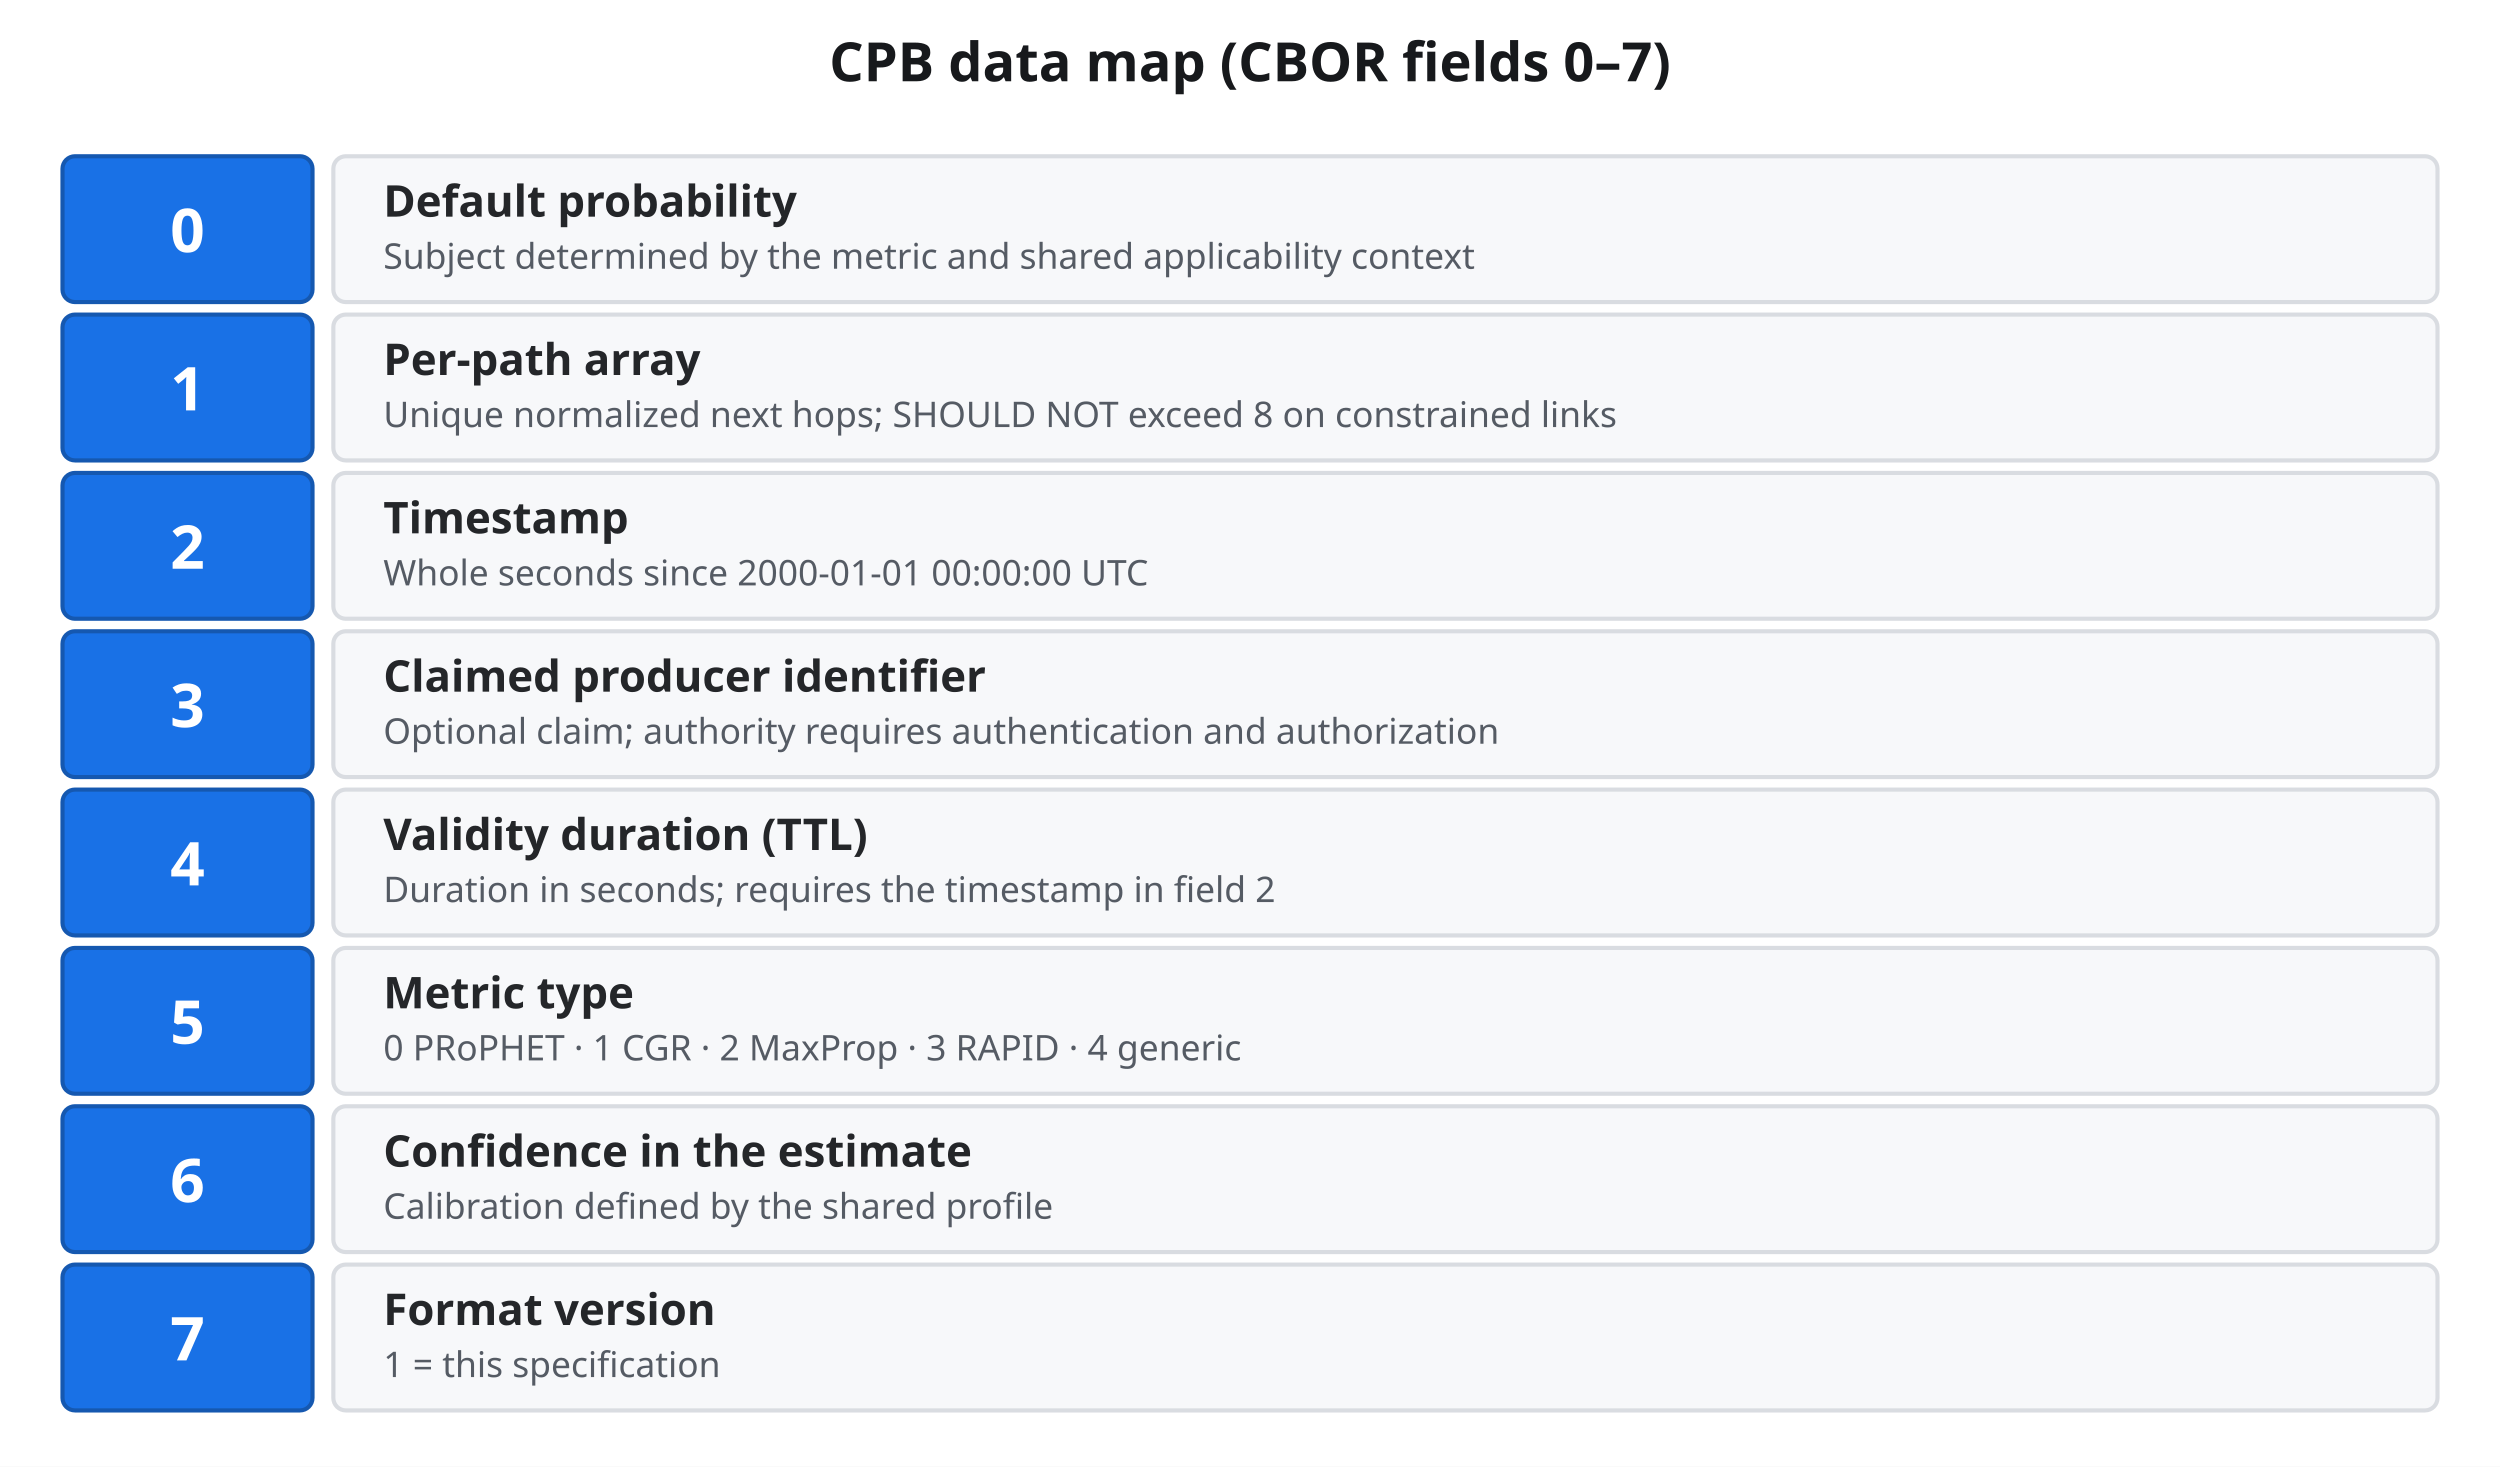
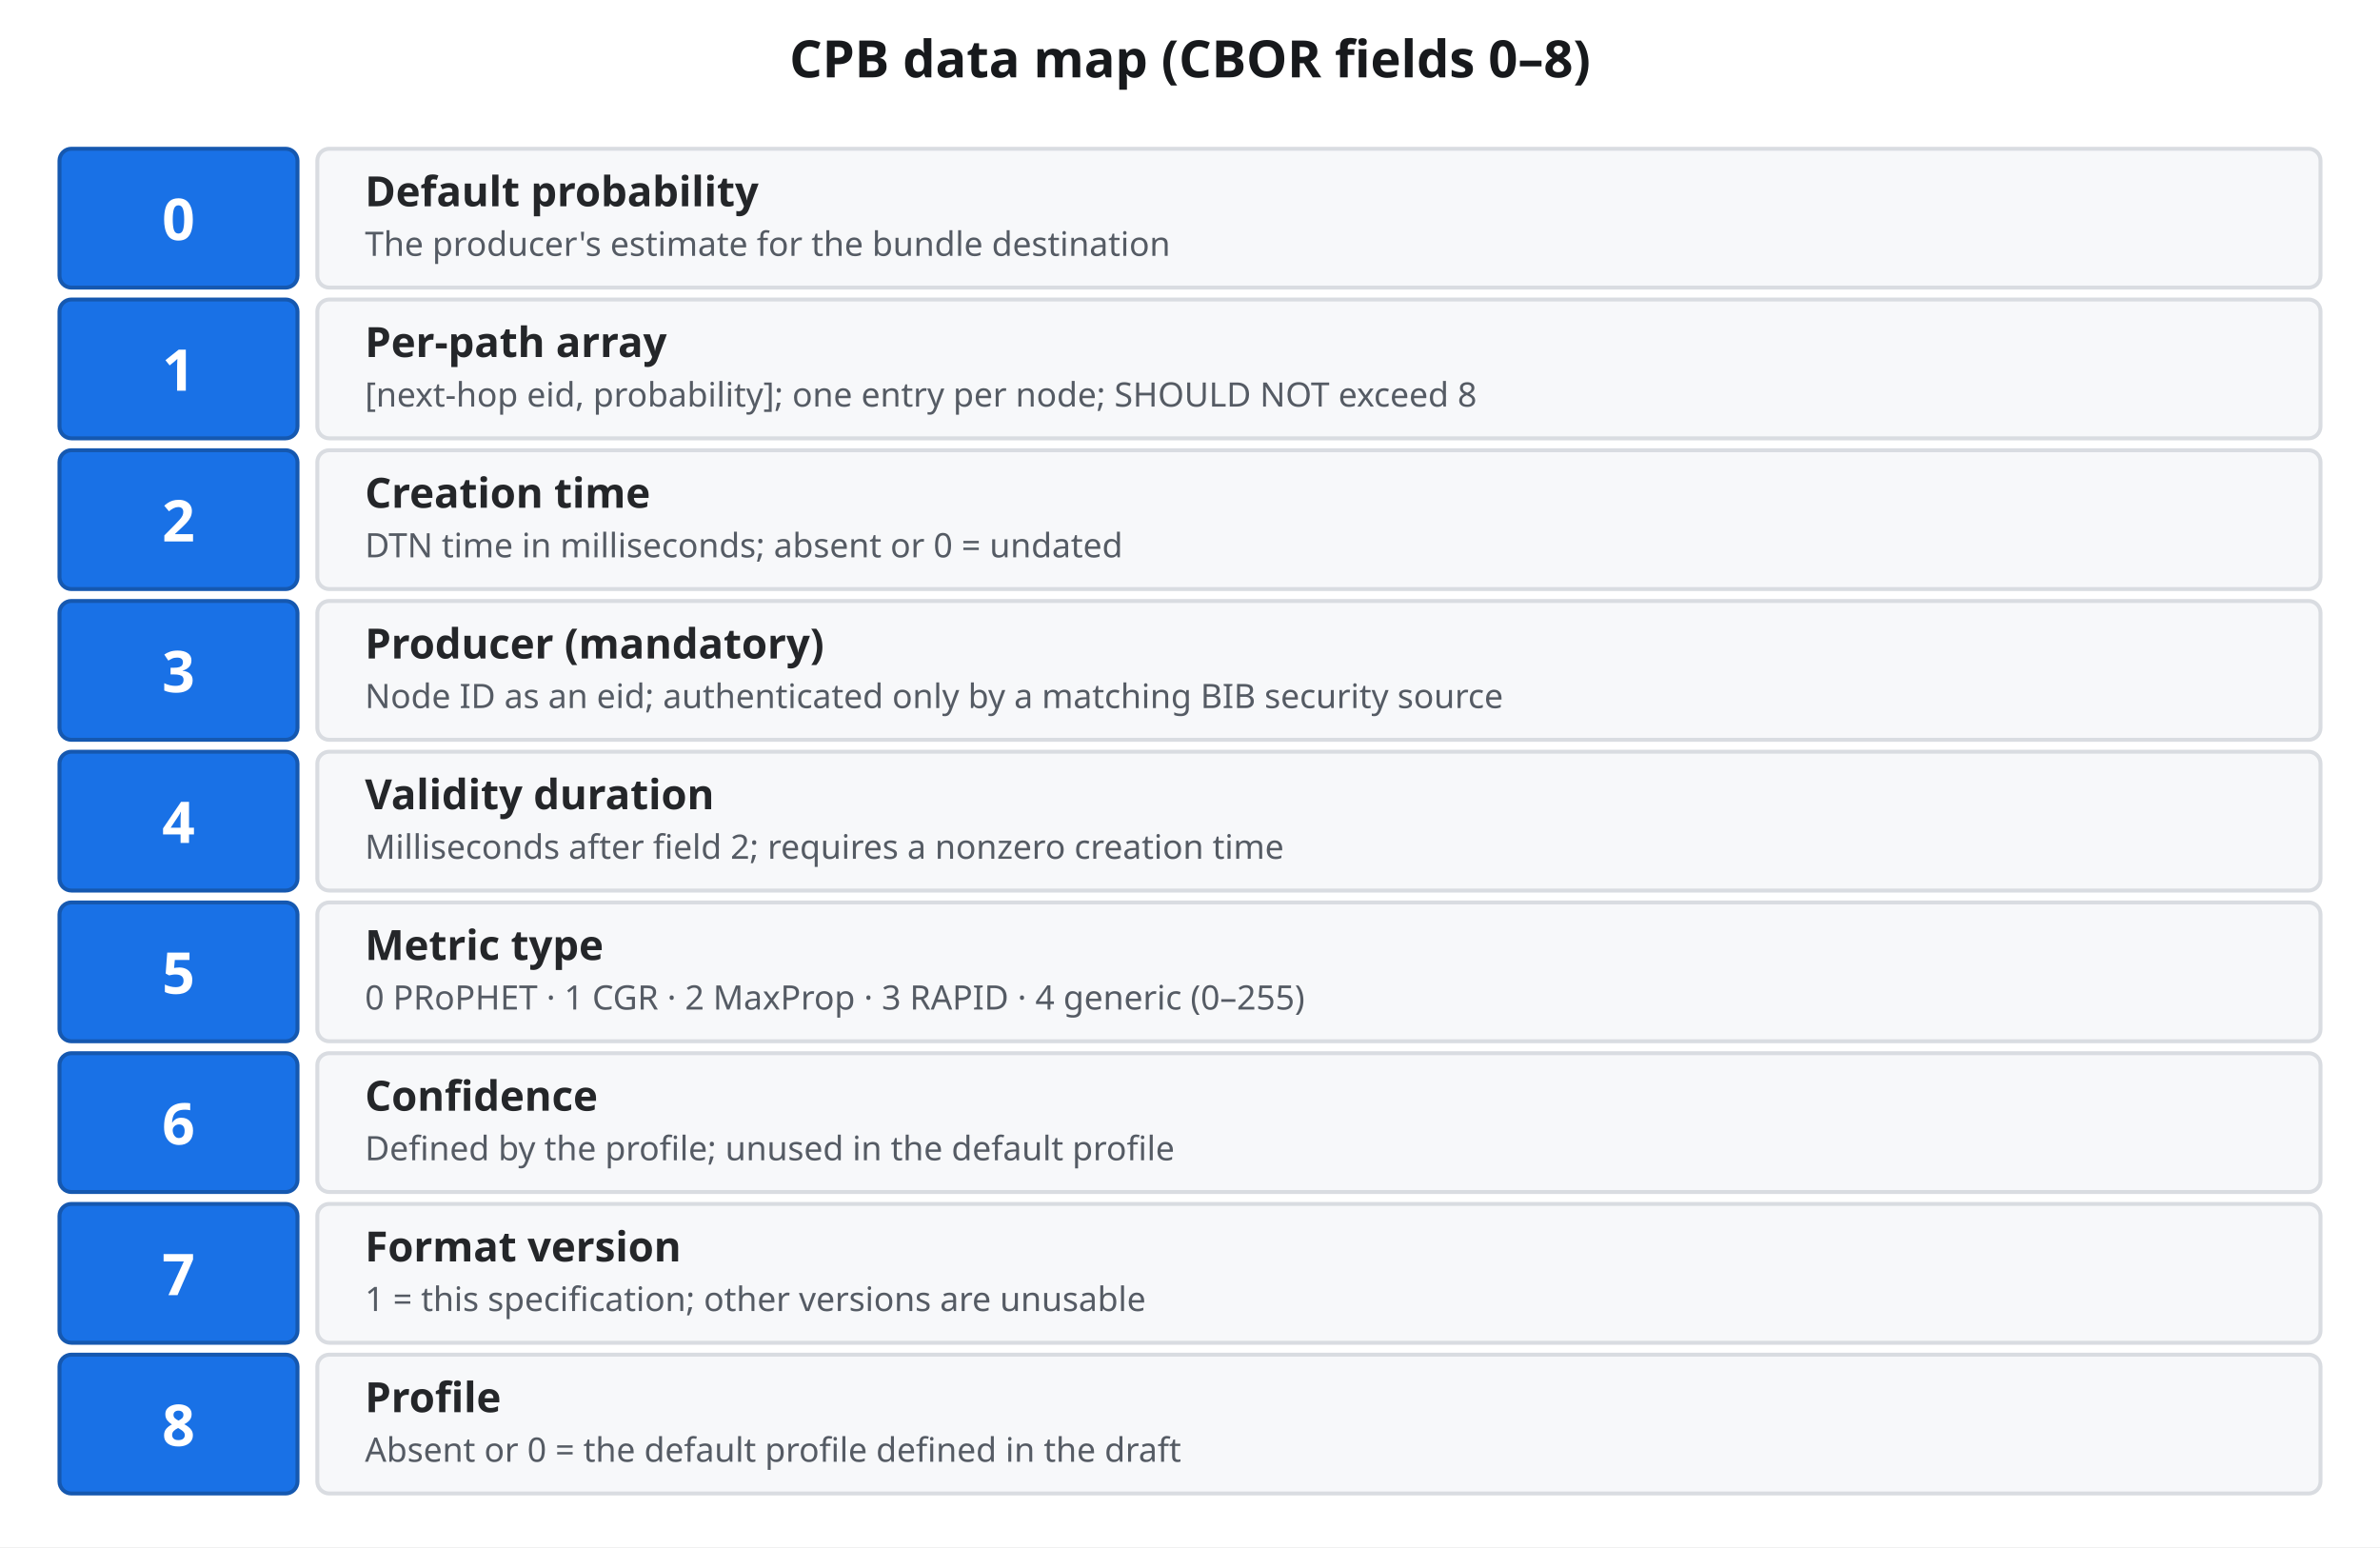
- <svg xmlns="http://www.w3.org/2000/svg" width="1200" height="704" viewBox="0 0 1200 704" role="img" aria-labelledby="title desc">
+ <svg xmlns="http://www.w3.org/2000/svg" width="1200" height="780" viewBox="0 0 1200 780" role="img" aria-labelledby="title desc">
  <style>
    text { font-family: sans-serif; }
    .heading { font-size: 26px; font-weight: 700; fill: #17191c; }
    .name { font-size: 21px; font-weight: 700; fill: #242629; }
    .detail { font-size: 17px; fill: #555b64; }
    .key { font-size: 29px; font-weight: 700; fill: white; text-anchor: middle; }
    .label { fill: #1971e6; stroke: #1558b0; stroke-width: 2; }
    .cell { fill: #f7f8fa; stroke: #d9dce1; stroke-width: 2; }
  </style>
-   <rect width="1200" height="704" fill="white" />
-   <text class="heading" x="600" y="39" text-anchor="middle">CPB data map (CBOR fields 0–7)</text>
+   <rect width="1200" height="780" fill="white" />
+   <text class="heading" x="600" y="39" text-anchor="middle">CPB data map (CBOR fields 0–8)</text>
  <defs>
    <g id="row">
      <rect class="label" x="30" width="120" height="70" rx="6" />
      <rect class="cell" x="160" width="1010" height="70" rx="6" />
    </g>
  </defs>
  <g transform="translate(0 75)">
    <use href="#row" />
    <text class="key" x="90" y="46">0</text>
    <text class="name" x="184" y="29">Default probability</text>
-     <text class="detail" x="184" y="54">Subject determined by the metric and shared applicability context</text>
+     <text class="detail" x="184" y="54">The producer's estimate for the bundle destination</text>
  </g>
  <g transform="translate(0 151)">
    <use href="#row" />
    <text class="key" x="90" y="46">1</text>
    <text class="name" x="184" y="29">Per-path array</text>
-     <text class="detail" x="184" y="54">Unique normalized next hops; SHOULD NOT exceed 8 on constrained links</text>
+     <text class="detail" x="184" y="54">[next-hop eid, probability]; one entry per node; SHOULD NOT exceed 8</text>
  </g>
  <g transform="translate(0 227)">
    <use href="#row" />
    <text class="key" x="90" y="46">2</text>
-     <text class="name" x="184" y="29">Timestamp</text>
-     <text class="detail" x="184" y="54">Whole seconds since 2000-01-01 00:00:00 UTC</text>
+     <text class="name" x="184" y="29">Creation time</text>
+     <text class="detail" x="184" y="54">DTN time in milliseconds; absent or 0 = undated</text>
  </g>
  <g transform="translate(0 303)">
    <use href="#row" />
    <text class="key" x="90" y="46">3</text>
-     <text class="name" x="184" y="29">Claimed producer identifier</text>
-     <text class="detail" x="184" y="54">Optional claim; authority requires authentication and authorization</text>
+     <text class="name" x="184" y="29">Producer (mandatory)</text>
+     <text class="detail" x="184" y="54">Node ID as an eid; authenticated only by a matching BIB security source</text>
  </g>
  <g transform="translate(0 379)">
    <use href="#row" />
    <text class="key" x="90" y="46">4</text>
-     <text class="name" x="184" y="29">Validity duration (TTL)</text>
-     <text class="detail" x="184" y="54">Duration in seconds; requires the timestamp in field 2</text>
+     <text class="name" x="184" y="29">Validity duration</text>
+     <text class="detail" x="184" y="54">Milliseconds after field 2; requires a nonzero creation time</text>
  </g>
  <g transform="translate(0 455)">
    <use href="#row" />
    <text class="key" x="90" y="46">5</text>
    <text class="name" x="184" y="29">Metric type</text>
-     <text class="detail" x="184" y="54">0 PRoPHET · 1 CGR · 2 MaxProp · 3 RAPID · 4 generic</text>
+     <text class="detail" x="184" y="54">0 PRoPHET · 1 CGR · 2 MaxProp · 3 RAPID · 4 generic (0–255)</text>
  </g>
  <g transform="translate(0 531)">
    <use href="#row" />
    <text class="key" x="90" y="46">6</text>
-     <text class="name" x="184" y="29">Confidence in the estimate</text>
-     <text class="detail" x="184" y="54">Calibration defined by the shared profile</text>
+     <text class="name" x="184" y="29">Confidence</text>
+     <text class="detail" x="184" y="54">Defined by the profile; unused in the default profile</text>
  </g>
  <g transform="translate(0 607)">
    <use href="#row" />
    <text class="key" x="90" y="46">7</text>
    <text class="name" x="184" y="29">Format version</text>
-     <text class="detail" x="184" y="54">1 = this specification</text>
+     <text class="detail" x="184" y="54">1 = this specification; other versions are unusable</text>
+   </g>
+   <g transform="translate(0 683)">
+     <use href="#row" />
+     <text class="key" x="90" y="46">8</text>
+     <text class="name" x="184" y="29">Profile</text>
+     <text class="detail" x="184" y="54">Absent or 0 = the default profile defined in the draft</text>
  </g>
</svg>
